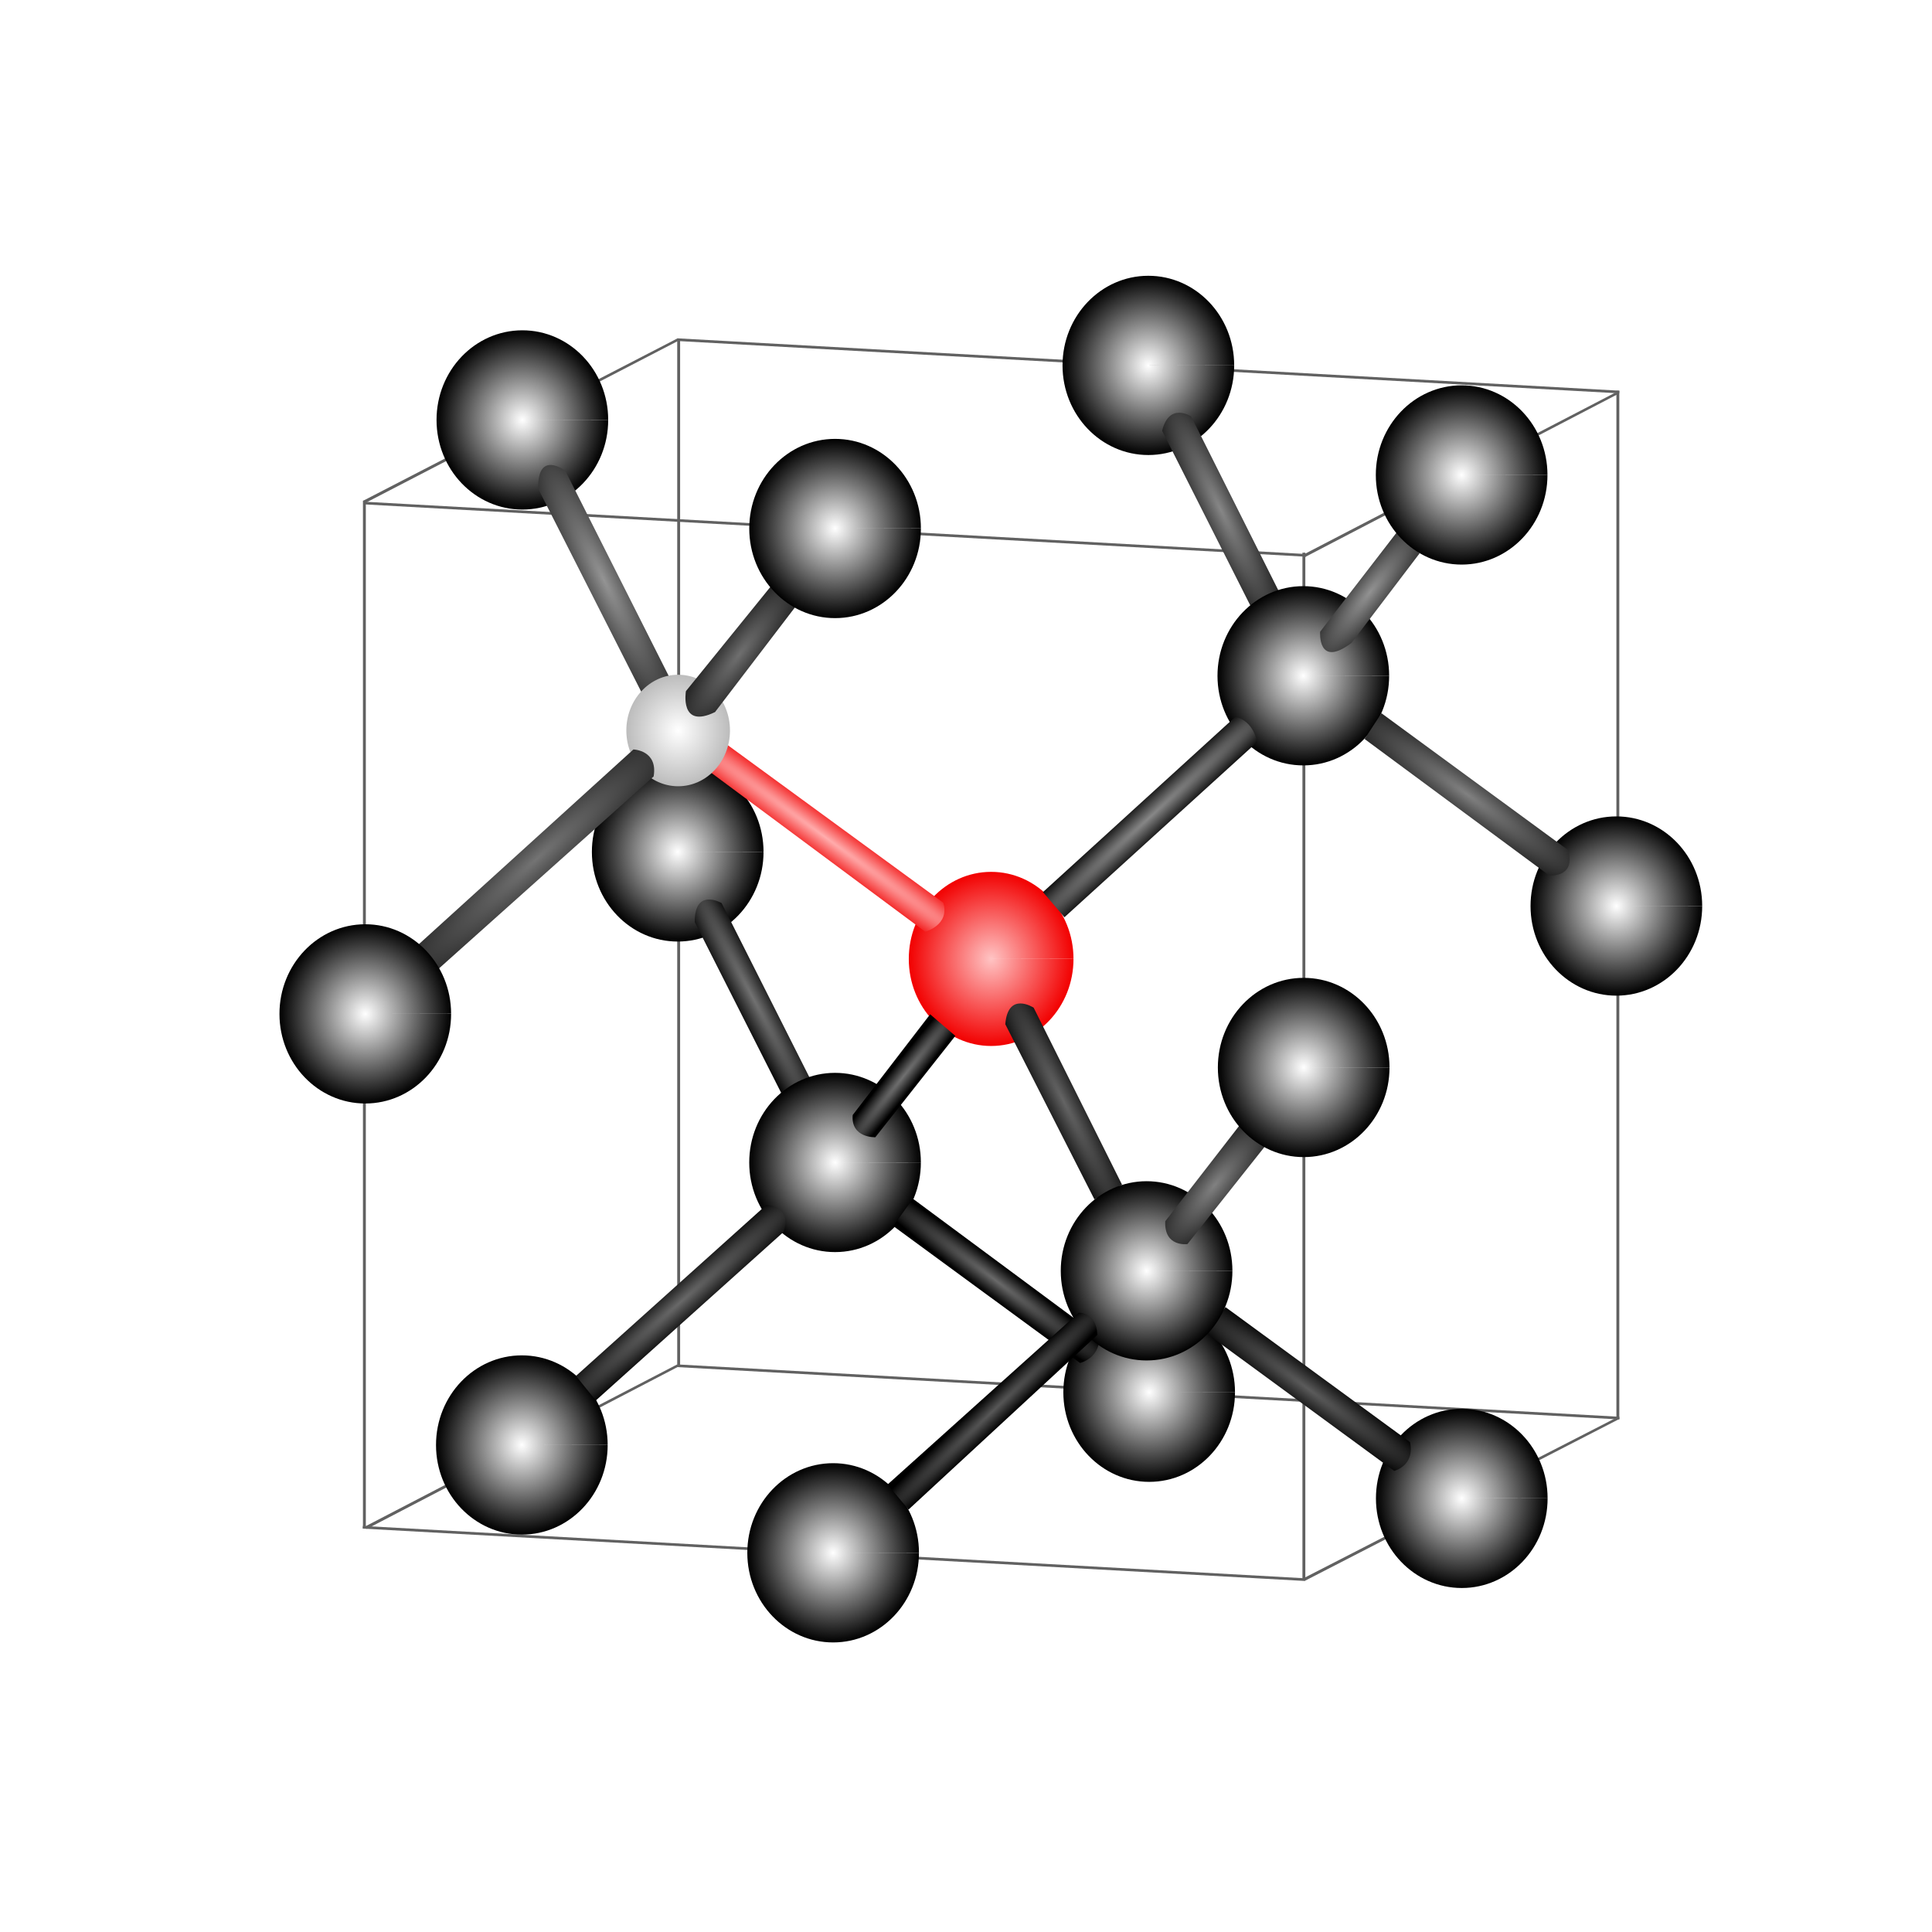
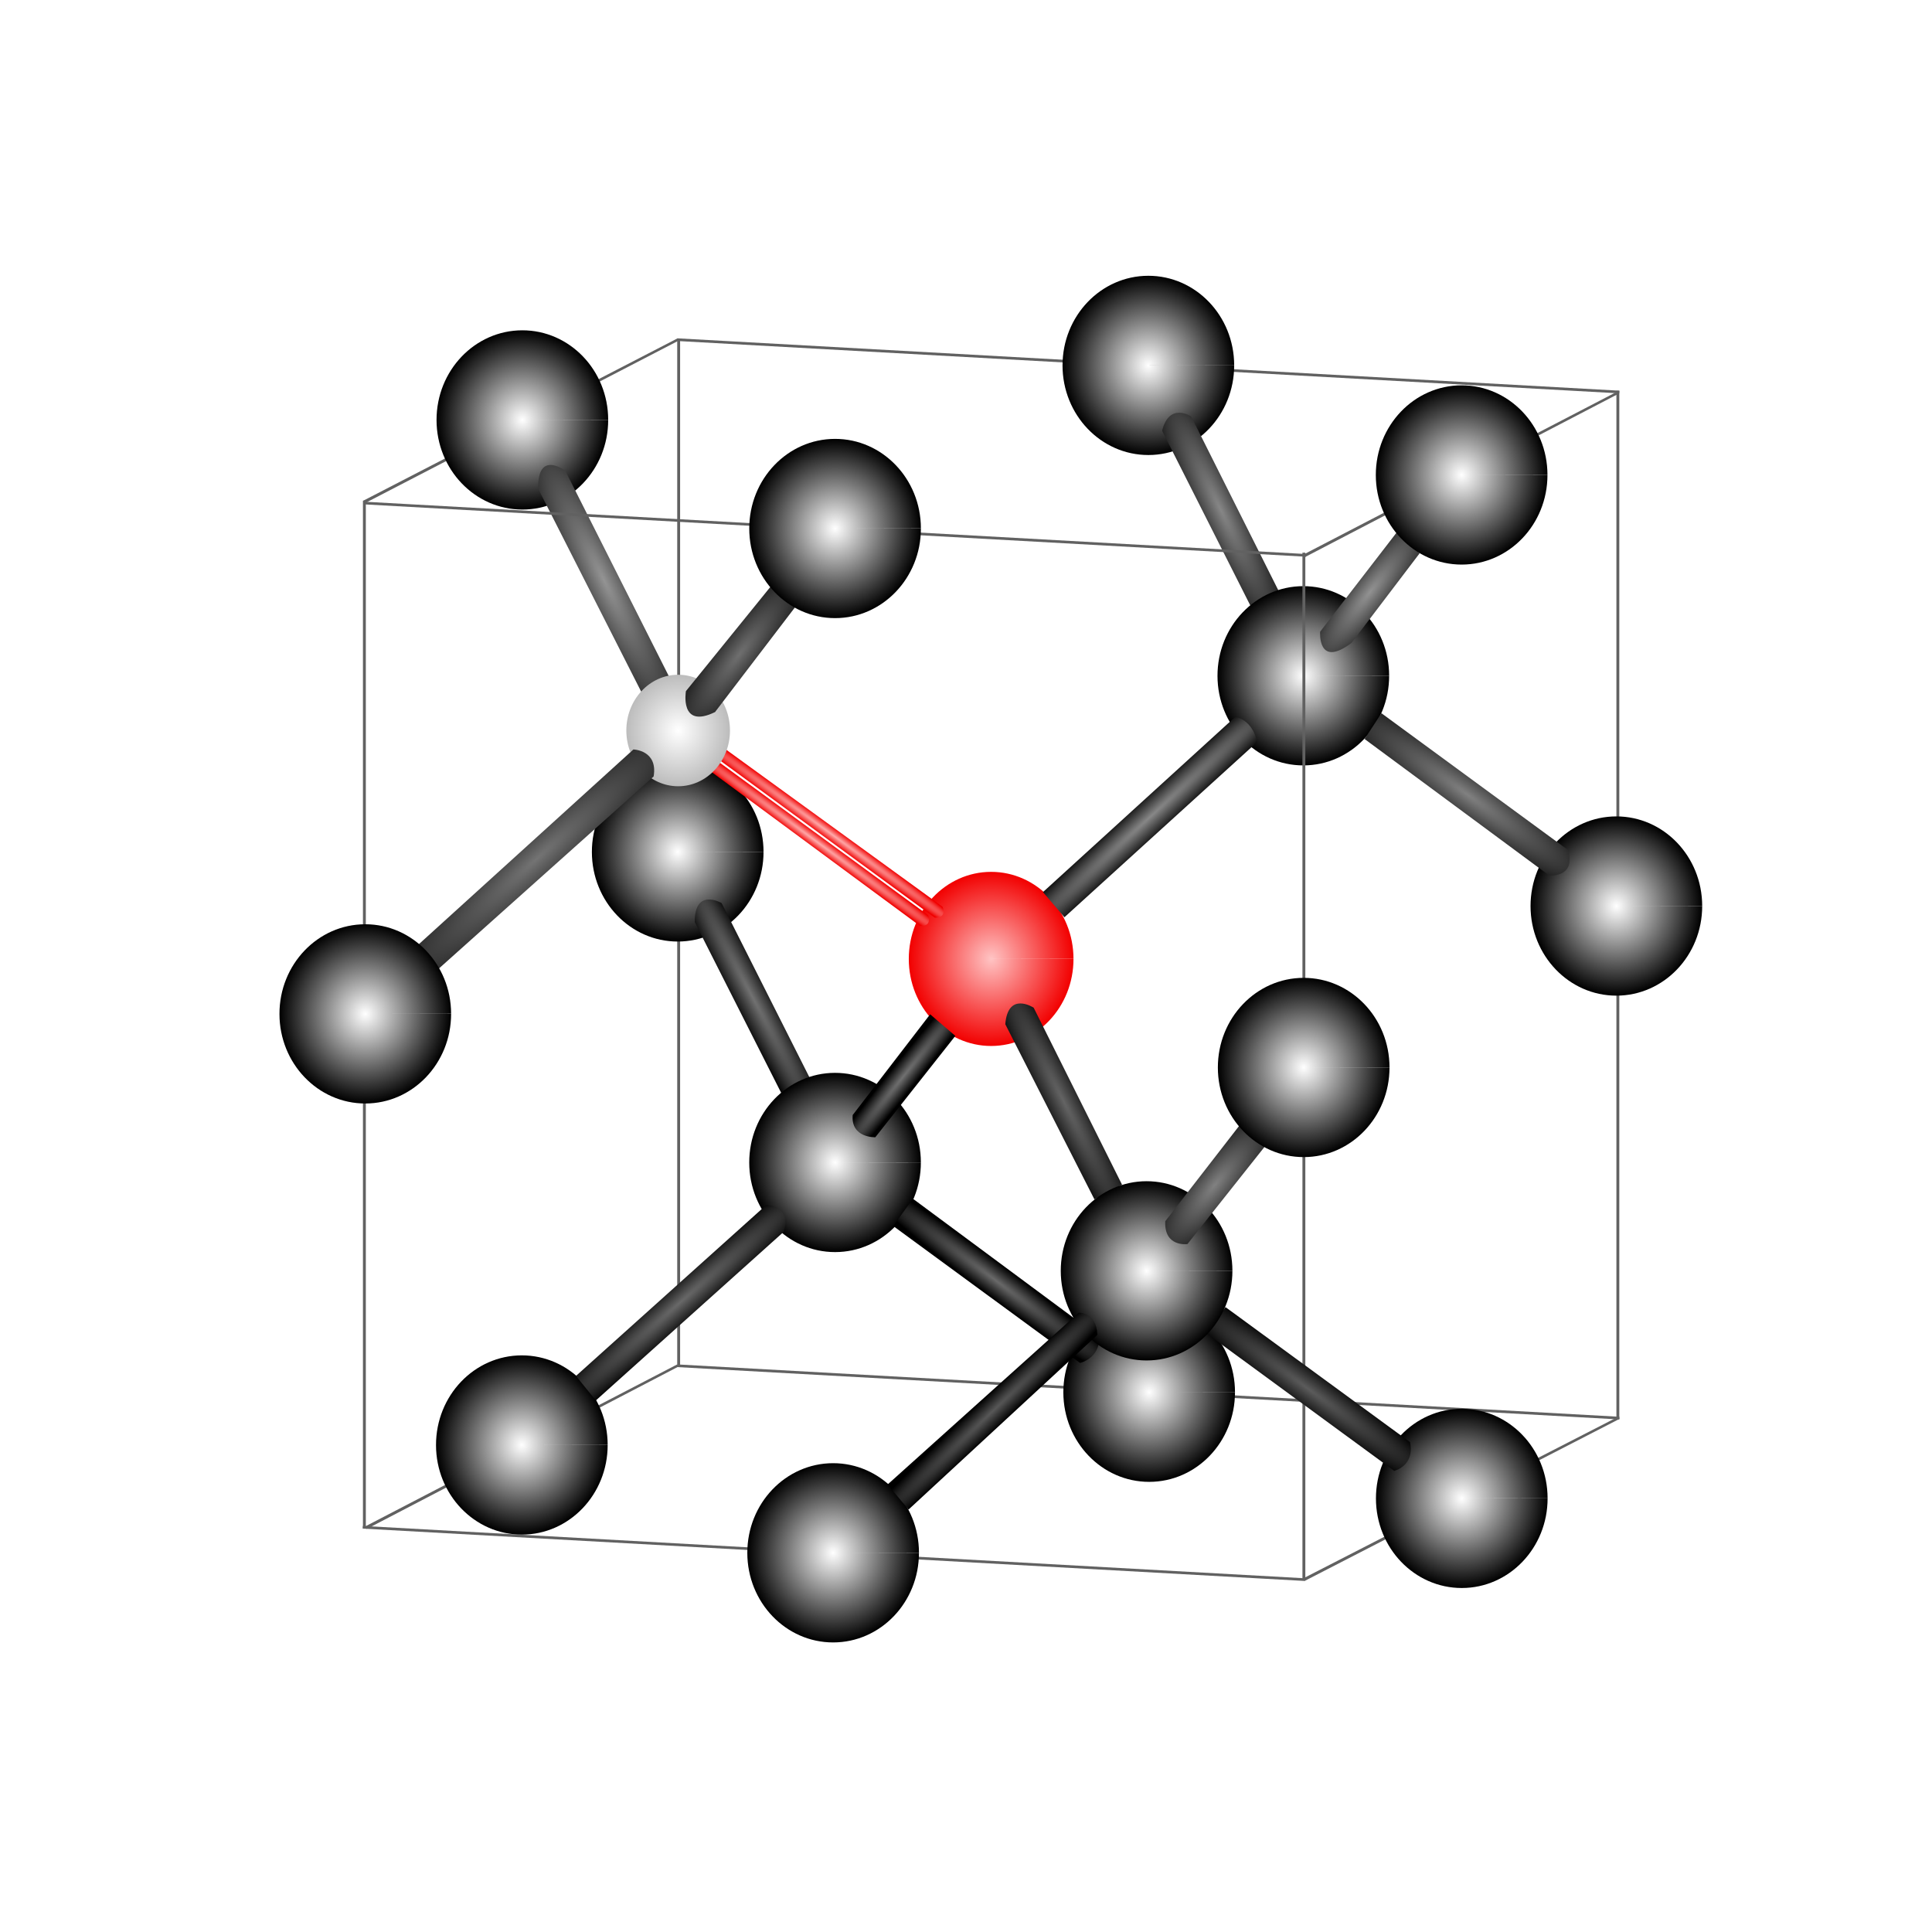
<svg xmlns="http://www.w3.org/2000/svg" xmlns:xlink="http://www.w3.org/1999/xlink" width="500" height="500" viewBox="0 0 132.292 132.292" version="1.1" id="svg96134">
  <defs id="defs96131">
+     <linearGradient id="linearGradient66565">
+       <stop style="stop-color:#ffabab;stop-opacity:1;" offset="0" id="stop66561" />
+       <stop style="stop-color:#f00000;stop-opacity:1;" offset="1" id="stop66563" />
+     </linearGradient>
    <radialGradient xlink:href="#linearGradient75510" id="radialGradient75512-5-54" cx="468.11" cy="43.287" fx="468.11" fy="43.287" r="0.991" gradientTransform="matrix(5.927354,0,0,6.189889,-2695.968,-172.6079)" gradientUnits="userSpaceOnUse" />
    <linearGradient id="linearGradient75510">
      <stop style="stop-color:#ffffff;stop-opacity:1;" offset="0" id="stop75506" />
      <stop style="stop-color:#000000;stop-opacity:1;" offset="1" id="stop75508" />
    </linearGradient>
    <radialGradient xlink:href="#linearGradient75510" id="radialGradient75512-5-6" cx="468.11" cy="43.287" fx="468.11" fy="43.287" r="0.991" gradientTransform="matrix(5.927354,0,0,6.189889,-2738.923,-168.996)" gradientUnits="userSpaceOnUse" />
    <radialGradient xlink:href="#linearGradient75510" id="radialGradient75512-5-30" cx="468.11" cy="43.287" fx="468.11" fy="43.287" r="0.991" gradientTransform="matrix(5.927354,0,0,6.189889,-2728.251,-209.6057)" gradientUnits="userSpaceOnUse" />
    <radialGradient xlink:href="#linearGradient75510" id="radialGradient75512-5-49" cx="468.11" cy="43.287" fx="468.11" fy="43.287" r="0.991" gradientTransform="matrix(5.927354,0,0,6.189889,-2738.887,-239.1862)" gradientUnits="userSpaceOnUse" />
    <radialGradient xlink:href="#linearGradient75510" id="radialGradient75512-5-26" cx="468.11" cy="43.287" fx="468.11" fy="43.287" r="0.991" gradientTransform="matrix(5.927354,0,0,6.189889,-2696.023,-242.9196)" gradientUnits="userSpaceOnUse" />
    <radialGradient xlink:href="#linearGradient88373" id="radialGradient88375" cx="25.164" cy="137.965" fx="25.164" fy="137.965" r="0.392" gradientTransform="matrix(-3.375157,1.790313,-21.48906,-40.51053,3101.172,5612.21)" gradientUnits="userSpaceOnUse" />
    <linearGradient id="linearGradient88373">
      <stop style="stop-color:#727272;stop-opacity:1;" offset="0" id="stop88369" />
      <stop style="stop-color:#000000;stop-opacity:1;" offset="1" id="stop88371" />
    </linearGradient>
    <radialGradient xlink:href="#linearGradient88419" id="radialGradient88421" cx="28.372" cy="134.63" fx="28.372" fy="134.63" r="0.399" gradientTransform="matrix(5.337,-2.561539,14.3667,29.93219,-2002.038,-3922.23)" gradientUnits="userSpaceOnUse" />
    <linearGradient id="linearGradient88419">
      <stop style="stop-color:#878787;stop-opacity:1;" offset="0" id="stop88415" />
      <stop style="stop-color:#000000;stop-opacity:1;" offset="1" id="stop88417" />
    </linearGradient>
    <radialGradient xlink:href="#linearGradient88411" id="radialGradient88413" cx="24.151" cy="135.116" fx="24.151" fy="135.116" r="0.451" gradientTransform="matrix(5.974907,-2.948873,15.59952,31.60616,-2210.68,-4159.553)" gradientUnits="userSpaceOnUse" />
    <linearGradient id="linearGradient88411">
      <stop style="stop-color:#949494;stop-opacity:1;" offset="0" id="stop88407" />
      <stop style="stop-color:#000000;stop-opacity:1;" offset="1" id="stop88409" />
    </linearGradient>
    <radialGradient xlink:href="#linearGradient75510" id="radialGradient75512-5" cx="468.11" cy="43.287" fx="468.11" fy="43.287" r="0.991" gradientTransform="matrix(5.927354,0,0,6.189889,-2685.412,-221.6664)" gradientUnits="userSpaceOnUse" />
    <radialGradient xlink:href="#linearGradient75510" id="radialGradient75512-5-3" cx="468.11" cy="43.287" fx="468.11" fy="43.287" r="0.991" gradientTransform="matrix(5.927354,0,0,6.189889,-2663.976,-205.9011)" gradientUnits="userSpaceOnUse" />
    <radialGradient xlink:href="#linearGradient88435" id="radialGradient88437" cx="30.061" cy="136.583" fx="30.061" fy="136.583" r="0.702" gradientTransform="matrix(16.45239,11.86331,-2.062314,2.859981,-112.4311,-692.8456)" gradientUnits="userSpaceOnUse" />
    <linearGradient id="linearGradient88435">
      <stop style="stop-color:#818181;stop-opacity:1;" offset="0" id="stop88431" />
      <stop style="stop-color:#000000;stop-opacity:1;" offset="1" id="stop88433" />
    </linearGradient>
    <radialGradient xlink:href="#linearGradient75510" id="radialGradient75512-5-4" cx="468.11" cy="43.287" fx="468.11" fy="43.287" r="0.991" gradientTransform="matrix(5.927354,0,0,6.189889,-2717.608,-161.6128)" gradientUnits="userSpaceOnUse" />
    <radialGradient xlink:href="#linearGradient75510" id="radialGradient75512-5-5" cx="468.11" cy="43.287" fx="468.11" fy="43.287" r="0.991" gradientTransform="matrix(5.927354,0,0,6.189889,-2674.562,-165.3402)" gradientUnits="userSpaceOnUse" />
    <radialGradient xlink:href="#linearGradient75510" id="radialGradient75512-9-2" cx="468.11" cy="43.287" fx="468.11" fy="43.287" r="0.991" gradientTransform="matrix(5.927354,0,0,6.189889,-2717.476,-188.3411)" gradientUnits="userSpaceOnUse" />
    <radialGradient xlink:href="#linearGradient75430" id="radialGradient75432-3" cx="464.478" cy="46.423" fx="464.478" fy="46.423" r="0.951" gradientTransform="matrix(5.927354,0,0,6.266388,-2685.259,-225.2453)" gradientUnits="userSpaceOnUse" />
    <linearGradient id="linearGradient75430">
      <stop style="stop-color:#ffc4c4;stop-opacity:1;" offset="0" id="stop75426" />
      <stop style="stop-color:#f20000;stop-opacity:1;" offset="1" id="stop75428" />
-     </linearGradient>
-     <radialGradient xlink:href="#linearGradient75737" id="radialGradient75739-6" cx="462.566" cy="45.086" fx="462.566" fy="45.086" r="1.359" gradientTransform="matrix(0.6664548,-1.010015,21.8021,15.84658,-1234.636,-189.8651)" gradientUnits="userSpaceOnUse" />
-     <linearGradient id="linearGradient75737">
-       <stop style="stop-color:#ffadad;stop-opacity:1;" offset="0" id="stop75733" />
-       <stop style="stop-color:#f00000;stop-opacity:1;" offset="1" id="stop75735" />
    </linearGradient>
    <radialGradient xlink:href="#linearGradient73912" id="radialGradient73914-1" cx="460.822" cy="43.885" fx="460.822" fy="43.885" r="0.624" gradientTransform="matrix(5.682801,0,0,6.115511,-2572.325,-218.3592)" gradientUnits="userSpaceOnUse" />
    <linearGradient id="linearGradient73912">
      <stop style="stop-color:#ffffff;stop-opacity:1;" offset="0" id="stop73908" />
      <stop style="stop-color:#bcbcbc;stop-opacity:1;" offset="1" id="stop73910" />
    </linearGradient>
    <radialGradient xlink:href="#linearGradient88403" id="radialGradient88405" cx="25.078" cy="135.625" fx="25.078" fy="135.625" r="0.388" gradientTransform="matrix(5.132073,3.858304,-15.84842,21.07986,2071.372,-2910.898)" gradientUnits="userSpaceOnUse" />
    <linearGradient id="linearGradient88403">
      <stop style="stop-color:#6f6f6f;stop-opacity:1;" offset="0" id="stop88399" />
      <stop style="stop-color:#000000;stop-opacity:1;" offset="1" id="stop88401" />
    </linearGradient>
    <radialGradient xlink:href="#linearGradient88196" id="radialGradient88198" cx="26.836" cy="139.914" fx="26.836" fy="139.914" r="0.705" gradientTransform="matrix(-0.9278199,1.237966,-14.09225,-10.56138,2064.822,1532.168)" gradientUnits="userSpaceOnUse" />
    <linearGradient id="linearGradient88196">
      <stop style="stop-color:#6a6a6a;stop-opacity:1;" offset="0" id="stop88192" />
      <stop style="stop-color:#000000;stop-opacity:1;" offset="1" id="stop88194" />
    </linearGradient>
    <radialGradient xlink:href="#linearGradient88257" id="radialGradient88259" cx="28.974" cy="140.655" fx="28.974" fy="140.655" r="0.701" gradientTransform="matrix(-1.307921,1.786498,-15.58203,-11.40744,2319.177,1647.857)" gradientUnits="userSpaceOnUse" />
    <linearGradient id="linearGradient88257">
      <stop style="stop-color:#5c5c5c;stop-opacity:1;" offset="0" id="stop88253" />
      <stop style="stop-color:#000000;stop-opacity:1;" offset="1" id="stop88255" />
    </linearGradient>
    <radialGradient xlink:href="#linearGradient88267" id="radialGradient88269" cx="24.671" cy="140.063" fx="24.671" fy="140.063" r="0.713" gradientTransform="matrix(1.438331,1.641007,-17.72517,15.53546,2493.72,-2127.236)" gradientUnits="userSpaceOnUse" />
    <linearGradient id="linearGradient88267">
      <stop style="stop-color:#696969;stop-opacity:1;" offset="0" id="stop88263" />
      <stop style="stop-color:#000000;stop-opacity:1;" offset="1" id="stop88265" />
    </linearGradient>
    <radialGradient xlink:href="#linearGradient88427" id="radialGradient88429" cx="29.395" cy="135.199" fx="29.395" fy="135.199" r="0.341" gradientTransform="matrix(5.534097,4.272227,-17.64295,22.8533,2316.432,-3174.767)" gradientUnits="userSpaceOnUse" />
    <linearGradient id="linearGradient88427">
      <stop style="stop-color:#929292;stop-opacity:1;" offset="0" id="stop88423" />
      <stop style="stop-color:#000000;stop-opacity:1;" offset="1" id="stop88425" />
    </linearGradient>
    <radialGradient xlink:href="#linearGradient75510" id="radialGradient75512-5-8" cx="468.11" cy="43.287" fx="468.11" fy="43.287" r="0.991" gradientTransform="matrix(5.927354,0,0,6.189889,-2717.475,-231.7521)" gradientUnits="userSpaceOnUse" />
    <radialGradient xlink:href="#linearGradient88395" id="radialGradient88397" cx="23.688" cy="137.027" fx="23.688" fy="137.027" r="0.806" gradientTransform="matrix(18.6395,-16.79745,2.861369,3.175046,-796.8797,21.66013)" gradientUnits="userSpaceOnUse" />
    <linearGradient id="linearGradient88395">
      <stop style="stop-color:#747474;stop-opacity:1;" offset="0" id="stop88391" />
      <stop style="stop-color:#000000;stop-opacity:1;" offset="1" id="stop88393" />
    </linearGradient>
    <radialGradient xlink:href="#linearGradient75510" id="radialGradient75512-5-52" cx="468.11" cy="43.287" fx="468.11" fy="43.287" r="0.991" gradientTransform="matrix(5.927354,0,0,6.189889,-2749.643,-198.5159)" gradientUnits="userSpaceOnUse" />
    <radialGradient xlink:href="#linearGradient75751" id="radialGradient75753-9" cx="466.3" cy="44.852" fx="466.3" fy="44.852" r="1.237" gradientTransform="matrix(0.7543441,0.9057974,-14.29823,13.11641,368.3053,-954.7296)" gradientUnits="userSpaceOnUse" />
    <linearGradient id="linearGradient75751">
      <stop style="stop-color:#888888;stop-opacity:1;" offset="0" id="stop75747" />
      <stop style="stop-color:#000000;stop-opacity:1;" offset="1" id="stop75749" />
    </linearGradient>
    <radialGradient xlink:href="#linearGradient75916" id="radialGradient75918-7" cx="463.457" cy="47.701" fx="463.457" fy="47.701" r="0.593" gradientTransform="matrix(1.173331,1.034402,-12.28781,15.35325,104.2438,-1138.095)" gradientUnits="userSpaceOnUse" />
    <linearGradient id="linearGradient75916">
      <stop style="stop-color:#717171;stop-opacity:1;" offset="0" id="stop75912" />
      <stop style="stop-color:#000000;stop-opacity:1;" offset="1" id="stop75914" />
    </linearGradient>
    <radialGradient xlink:href="#linearGradient88721" id="radialGradient88723" cx="27.298" cy="138.686" fx="27.298" fy="138.686" r="0.4" gradientTransform="matrix(-3.909629,1.995318,-16.96579,-33.24168,2532.47,4631.094)" gradientUnits="userSpaceOnUse" />
    <linearGradient id="linearGradient88721">
      <stop style="stop-color:#646464;stop-opacity:1;" offset="0" id="stop88717" />
      <stop style="stop-color:#000000;stop-opacity:1;" offset="1" id="stop88719" />
    </linearGradient>
    <radialGradient xlink:href="#linearGradient75510" id="radialGradient75512-1-6" cx="468.11" cy="43.287" fx="468.11" fy="43.287" r="0.991" gradientTransform="matrix(5.927354,0,0,6.189889,-2696.144,-180.9207)" gradientUnits="userSpaceOnUse" />
    <radialGradient xlink:href="#linearGradient88206" id="radialGradient88208" cx="26.813" cy="140.807" fx="26.813" fy="140.807" r="0.72" gradientTransform="matrix(1.012392,1.064159,-16.79774,15.98006,2406.069,-2182.002)" gradientUnits="userSpaceOnUse" />
    <linearGradient id="linearGradient88206">
      <stop style="stop-color:#585858;stop-opacity:1;" offset="0" id="stop88202" />
      <stop style="stop-color:#000000;stop-opacity:1;" offset="1" id="stop88204" />
    </linearGradient>
    <radialGradient xlink:href="#linearGradient88435" id="radialGradient88737" cx="28.335" cy="139.257" fx="28.335" fy="139.257" r="0.342" gradientTransform="matrix(5.811172,4.688943,-15.6571,19.40375,2098.902,-2753.834)" gradientUnits="userSpaceOnUse" />
    <radialGradient xlink:href="#linearGradient75510" id="radialGradient75512-5-9" cx="468.11" cy="43.287" fx="468.11" fy="43.287" r="0.991" gradientTransform="matrix(5.927354,0,0,6.189889,-2685.388,-194.8463)" gradientUnits="userSpaceOnUse" />
    <radialGradient xlink:href="#linearGradient75510" id="radialGradient75512-5-2" cx="468.11" cy="43.287" fx="468.11" fy="43.287" r="0.991" gradientTransform="matrix(5.927354,0,0,6.189889,-2674.571,-235.4176)" gradientUnits="userSpaceOnUse" />
+     <radialGradient xlink:href="#linearGradient66565" id="radialGradient66567" cx="56.344" cy="57.998" fx="56.344" fy="57.998" r="7.666" gradientTransform="matrix(1.763458,1.294335,-0.03722979,0.05072347,-41.25655,-18.22342)" gradientUnits="userSpaceOnUse" />
+     <radialGradient xlink:href="#linearGradient66565" id="radialGradient66567-7" cx="56.344" cy="57.998" fx="56.344" fy="57.998" r="7.666" gradientTransform="matrix(1.768358,1.287633,-0.03703702,0.0508644,-40.56726,-18.39593)" gradientUnits="userSpaceOnUse" />
  </defs>
  <g id="layer1">
    <path style="fill:#616161;fill-opacity:1;stroke-width:2.646;stroke-linecap:butt;stroke-linejoin:round" d="m 89.248,37.975 21.351,-11.087 0.218,0.08 -21.451,11.173 z" id="path88916-2" />
    <path style="fill:#616161;fill-opacity:1;stroke-width:2.657;stroke-linecap:butt;stroke-linejoin:round" d="m 24.869,34.288 21.5,-11.106 0.22,0.08 -21.601,11.192 z" id="path88916-6" />
    <path style="fill:#616161;fill-opacity:1;stroke-width:2.646;stroke-linecap:butt;stroke-linejoin:round" d="m 24.991,104.529 21.351,-11.087 0.218,0.08 -21.451,11.173 z" id="path88916-1" />
-     <rect style="fill:#616161;fill-opacity:1;stroke-width:2.547;stroke-linecap:butt;stroke-linejoin:round" id="rect88792-7-1" width="0.183" height="64.609" x="32.916" y="-91.375" transform="matrix(-0.0547639,0.9984993,-0.9984593,-0.05548938,0,0)" />
    <rect style="fill:#616161;fill-opacity:1;stroke-width:2.547;stroke-linecap:butt;stroke-linejoin:round" id="rect88792-7-7" width="0.183" height="64.609" x="20.557" y="-112.184" transform="matrix(-0.0547639,0.9984993,-0.9984593,-0.05548938,0,0)" />
    <rect style="fill:#616161;fill-opacity:1;stroke-width:2.547;stroke-linecap:butt;stroke-linejoin:round" id="rect88792-7-2" width="0.183" height="64.609" x="90.71" y="-116.036" transform="matrix(-0.0547639,0.9984993,-0.9984593,-0.05548938,0,0)" />
-     <rect style="fill:#616161;fill-opacity:1;stroke-width:2.765;stroke-linecap:butt;stroke-linejoin:round" id="rect88792-0" width="0.198" height="70.369" x="89.183" y="37.844" />
    <rect style="fill:#616161;fill-opacity:1;stroke-width:2.765;stroke-linecap:butt;stroke-linejoin:round" id="rect88792-4" width="0.198" height="70.369" x="110.682" y="26.76" />
    <rect style="fill:#616161;fill-opacity:1;stroke-width:2.765;stroke-linecap:butt;stroke-linejoin:round" id="rect88792-8" width="0.198" height="70.369" x="46.372" y="23.189" />
    <rect style="fill:#616161;fill-opacity:1;stroke-width:2.547;stroke-linecap:butt;stroke-linejoin:round" id="rect88792-7" width="0.183" height="64.609" x="102.947" y="-95.141" transform="matrix(-0.0547639,0.9984993,-0.9984593,-0.05548938,0,0)" />
    <path style="fill:url(#radialGradient75512-5-54);fill-opacity:1;stroke-width:1.607;stroke-linecap:butt;stroke-linejoin:round" id="path75504-2-5" d="m 84.565,95.332 a 5.876,6.137 0 0 1 -5.874,6.137 5.876,6.137 0 0 1 -5.879,-6.131 5.876,6.137 0 0 1 5.869,-6.142 5.876,6.137 0 0 1 5.884,6.126 l -5.876,0.011 z" />
    <path style="fill:url(#radialGradient75512-5-6);fill-opacity:1;stroke-width:1.607;stroke-linecap:butt;stroke-linejoin:round" id="path75504-2-74" d="m 41.609,98.944 a 5.876,6.137 0 0 1 -5.874,6.137 5.876,6.137 0 0 1 -5.879,-6.131 5.876,6.137 0 0 1 5.869,-6.142 5.876,6.137 0 0 1 5.884,6.126 l -5.876,0.011 z" />
    <path style="fill:url(#radialGradient75512-5-30);fill-opacity:1;stroke-width:1.607;stroke-linecap:butt;stroke-linejoin:round" id="path75504-2-68" d="m 52.282,58.334 a 5.876,6.137 0 0 1 -5.874,6.137 5.876,6.137 0 0 1 -5.879,-6.131 5.876,6.137 0 0 1 5.869,-6.142 5.876,6.137 0 0 1 5.884,6.126 l -5.876,0.011 z" />
    <path style="fill:url(#radialGradient75512-5-49);fill-opacity:1;stroke-width:1.607;stroke-linecap:butt;stroke-linejoin:round" id="path75504-2-689" d="m 41.645,28.754 a 5.876,6.137 0 0 1 -5.874,6.137 5.876,6.137 0 0 1 -5.879,-6.131 5.876,6.137 0 0 1 5.869,-6.142 5.876,6.137 0 0 1 5.884,6.126 l -5.876,0.011 z" />
    <path style="fill:url(#radialGradient75512-5-26);fill-opacity:1;stroke-width:1.607;stroke-linecap:butt;stroke-linejoin:round" id="path75504-2-95" d="m 84.509,25.02 a 5.876,6.137 0 0 1 -5.874,6.137 5.876,6.137 0 0 1 -5.879,-6.131 5.876,6.137 0 0 1 5.869,-6.142 5.876,6.137 0 0 1 5.884,6.126 l -5.876,0.011 z" />
    <path style="fill:url(#radialGradient88375);fill-opacity:1;stroke-width:2.646;stroke-linecap:butt;stroke-linejoin:round" d="m 47.574,63.14 c -0.02,-2.381 1.836,-1.303 1.836,-1.303 l 6.008,11.918 -1.924,1.084 z" id="path88367" />
    <path style="fill:url(#radialGradient88421);fill-opacity:1;stroke-width:2.646;stroke-linecap:butt;stroke-linejoin:round" d="m 79.575,29.496 c 0.492,-1.988 1.991,-0.977 1.991,-0.977 l 5.998,11.965 -1.945,0.985 z" id="path88381" />
    <path style="fill:url(#radialGradient88413);fill-opacity:1;stroke-width:2.646;stroke-linecap:butt;stroke-linejoin:round" d="m 36.853,33.468 c -0.06,-2.703 1.857,-1.229 1.857,-1.229 l 7.159,14.202 -1.838,1.168 z" id="path88389" />
    <rect style="fill:#616161;fill-opacity:1;stroke-width:2.765;stroke-linecap:butt;stroke-linejoin:round" id="rect88792" width="0.198" height="70.369" x="24.852" y="34.283" />
    <path style="fill:#616161;fill-opacity:1;stroke-width:2.647;stroke-linecap:butt;stroke-linejoin:round" d="m 89.216,108.089 21.489,-11.027 0.219,0.08 -21.59,11.112 z" id="path88916" />
    <path style="fill:url(#radialGradient75512-5);fill-opacity:1;stroke-width:1.607;stroke-linecap:butt;stroke-linejoin:round" id="path75504-2" d="m 95.12,46.273 a 5.876,6.137 0 0 1 -5.874,6.137 5.876,6.137 0 0 1 -5.879,-6.131 5.876,6.137 0 0 1 5.869,-6.142 5.876,6.137 0 0 1 5.884,6.126 l -5.876,0.011 z" />
+     <rect style="fill:#616161;fill-opacity:1;stroke-width:2.547;stroke-linecap:butt;stroke-linejoin:round" id="rect88792-7-1" width="0.183" height="64.609" x="32.916" y="-91.375" transform="matrix(-0.0547639,0.9984993,-0.9984593,-0.05548938,0,0)" />
    <path style="fill:url(#radialGradient75512-5-3);fill-opacity:1;stroke-width:1.607;stroke-linecap:butt;stroke-linejoin:round" id="path75504-2-2" d="m 116.556,62.039 a 5.876,6.137 0 0 1 -5.874,6.137 5.876,6.137 0 0 1 -5.879,-6.131 5.876,6.137 0 0 1 5.869,-6.142 5.876,6.137 0 0 1 5.884,6.126 l -5.876,0.011 z" />
    <path style="fill:url(#radialGradient88437);fill-opacity:1;stroke-width:2.646;stroke-linecap:butt;stroke-linejoin:round" d="m 93.439,50.603 12.651,9.353 c 0,0 -1.761,0.007 0,0 1.978,-0.008 1.262,-1.764 1.262,-1.764 l -12.76,-9.354 z" id="path88383" />
+     <rect style="fill:#616161;fill-opacity:1;stroke-width:2.765;stroke-linecap:butt;stroke-linejoin:round" id="rect88792-0" width="0.198" height="70.369" x="89.183" y="37.844" />
    <path style="fill:url(#radialGradient75512-5-4);fill-opacity:1;stroke-width:1.607;stroke-linecap:butt;stroke-linejoin:round" id="path75504-2-4" d="m 62.925,106.327 a 5.876,6.137 0 0 1 -5.874,6.137 5.876,6.137 0 0 1 -5.879,-6.131 5.876,6.137 0 0 1 5.869,-6.142 5.876,6.137 0 0 1 5.884,6.126 l -5.876,0.011 z" />
    <path style="fill:url(#radialGradient75512-5-5);fill-opacity:1;stroke-width:1.607;stroke-linecap:butt;stroke-linejoin:round" id="path75504-2-6" d="m 105.97,102.6 a 5.876,6.137 0 0 1 -5.874,6.137 5.876,6.137 0 0 1 -5.879,-6.131 5.876,6.137 0 0 1 5.869,-6.142 5.876,6.137 0 0 1 5.884,6.126 l -5.876,0.011 z" />
    <path style="fill:url(#radialGradient75512-9-2);fill-opacity:1;stroke-width:1.607;stroke-linecap:butt;stroke-linejoin:round" id="path75504-8-2" d="m 63.056,79.599 a 5.876,6.137 0 0 1 -5.874,6.137 5.876,6.137 0 0 1 -5.879,-6.131 5.876,6.137 0 0 1 5.869,-6.142 5.876,6.137 0 0 1 5.884,6.126 l -5.876,0.011 z" />
    <path style="fill:url(#radialGradient75432-3);fill-opacity:1;stroke-width:1.607;stroke-linecap:butt;stroke-linejoin:round" id="path73968-5" d="m 73.506,65.661 a 5.639,5.961 0 0 1 -5.636,5.961 5.639,5.961 0 0 1 -5.641,-5.956 5.639,5.961 0 0 1 5.631,-5.966 5.639,5.961 0 0 1 5.646,5.951 l -5.639,0.01 z" />
-     <path style="fill:url(#radialGradient75739-6);fill-opacity:1;stroke-width:1.607;stroke-linecap:butt;stroke-linejoin:round" d="m 64.591,61.811 c 0.462,1.536 -1.237,1.989 -1.237,1.989 l -14.79,-10.985 1.233,-1.817 z" id="path75627-9" />
+     <path style="fill:url(#radialGradient66567);fill-opacity:1;stroke-width:0.265" d="m 48.278,52.534 14.713,10.864 c 0,0 -0.55,0.087 -0.021,0.003 0.929,0.059 0.574,-0.742 0.574,-0.742 L 48.78,51.856 Z" id="path66536" />
+     <path style="fill:url(#radialGradient66567-7);fill-opacity:1;stroke-width:0.265" d="m 49.236,52.021 14.754,10.808 c 0,0 -0.55,0.089 -0.021,0.003 0.929,0.055 0.571,-0.745 0.571,-0.745 L 49.735,51.341 Z" id="path66536-0" />
    <ellipse style="fill:url(#radialGradient73914-1);fill-opacity:1;stroke-width:1.573;stroke-linecap:butt;stroke-linejoin:round" id="path73881-2" cx="46.436" cy="50.021" rx="3.548" ry="3.818" />
    <path style="fill:url(#radialGradient88405);fill-opacity:1;stroke-width:2.646;stroke-linecap:butt;stroke-linejoin:round" d="m 52.774,40.16 1.735,1.331 -5.548,7.267 c 0,0 0.782,-0.383 0,0 -2.452,1.2 -1.992,-1.435 -1.992,-1.435 z" id="path88387" />
    <path style="fill:url(#radialGradient88198);fill-opacity:1;stroke-width:2.646;stroke-linecap:butt;stroke-linejoin:round" d="m 61.166,83.953 c 1.344,-1.871 1.344,-1.871 1.344,-1.871 l 12.759,9.457 c 0,0 -0.05,-1.482 0,0 0.05,1.482 -1.314,1.787 -1.314,1.787 z" id="path88190" />
    <path style="fill:url(#radialGradient88259);fill-opacity:1;stroke-width:2.646;stroke-linecap:butt;stroke-linejoin:round" d="m 95.466,100.715 -12.88,-9.433 1.33,-1.778 12.632,9.243 c 0,0 -0.353,-1.627 0,0 0.353,1.627 -1.082,1.968 -1.082,1.968 z" id="path88251" />
    <path style="fill:url(#radialGradient88269);fill-opacity:1;stroke-width:2.646;stroke-linecap:butt;stroke-linejoin:round" d="m 39.439,94.216 1.36,1.68 12.862,-11.546 c 0,0 -0.692,2.021 0,0 0.597,-1.742 -1.178,-1.852 -1.178,-1.852 z" id="path88261" />
    <path style="fill:url(#radialGradient88429);fill-opacity:1;stroke-width:2.646;stroke-linecap:butt;stroke-linejoin:round" d="m 95.642,36.453 1.573,1.424 -4.665,6.139 c 0,0 2.95,-2.244 0,0 -2.349,1.786 -2.155,-0.76 -2.155,-0.76 z" id="path88379" />
    <path style="fill:url(#radialGradient75512-5-8);fill-opacity:1;stroke-width:1.607;stroke-linecap:butt;stroke-linejoin:round" id="path75504-2-1" d="m 63.058,36.188 a 5.876,6.137 0 0 1 -5.874,6.137 5.876,6.137 0 0 1 -5.879,-6.131 5.876,6.137 0 0 1 5.869,-6.142 5.876,6.137 0 0 1 5.884,6.126 l -5.876,0.011 z" />
    <path style="fill:url(#radialGradient88397);fill-opacity:1;stroke-width:2.646;stroke-linecap:butt;stroke-linejoin:round" d="m 28.667,64.665 1.343,1.692 14.746,-13.19 c 0,0 -0.309,1.804 0,0 0.309,-1.803 -1.385,-1.848 -1.385,-1.848 z" id="path88385" />
    <path style="fill:url(#radialGradient75512-5-52);fill-opacity:1;stroke-width:1.607;stroke-linecap:butt;stroke-linejoin:round" id="path75504-2-744" d="m 30.889,69.424 a 5.876,6.137 0 0 1 -5.874,6.137 5.876,6.137 0 0 1 -5.879,-6.131 5.876,6.137 0 0 1 5.869,-6.142 5.876,6.137 0 0 1 5.884,6.126 l -5.876,0.011 z" />
    <path style="fill:url(#radialGradient75753-9);fill-opacity:1;stroke-width:1.607;stroke-linecap:butt;stroke-linejoin:round" d="m 84.592,49.078 c 1.279,0.307 1.489,1.735 1.489,1.735 l -13.196,11.995 -1.468,-1.723 z" id="path75745-3" />
    <path style="fill:url(#radialGradient75918-7);fill-opacity:1;stroke-width:1.607;stroke-linecap:butt;stroke-linejoin:round" d="m 58.388,76.35 c -0.136,1.584 1.55,1.522 1.55,1.522 l 5.477,-6.94 -1.725,-1.478 z" id="path75910-7" />
    <path style="fill:url(#radialGradient88723);fill-opacity:1;stroke-width:2.646;stroke-linecap:butt;stroke-linejoin:round" d="m 68.837,70.132 c 0.183,-2.283 1.942,-1.131 1.942,-1.131 l 6.053,12.123 -1.891,1.004 z" id="path88715" />
    <path style="fill:url(#radialGradient75512-1-6);fill-opacity:1;stroke-width:1.607;stroke-linecap:butt;stroke-linejoin:round" id="path75504-3-0" d="m 84.388,87.019 a 5.876,6.137 0 0 1 -5.874,6.137 5.876,6.137 0 0 1 -5.879,-6.131 5.876,6.137 0 0 1 5.869,-6.142 5.876,6.137 0 0 1 5.884,6.126 l -5.876,0.011 z" />
    <path style="fill:url(#radialGradient88208);fill-opacity:1;stroke-width:2.646;stroke-linecap:butt;stroke-linejoin:round" d="m 60.777,101.65 c 1.434,1.716 1.434,1.716 1.434,1.716 l 12.932,-11.958 c 0,0 0.08,1.615 0,0 -0.08,-1.615 -1.287,-1.514 -1.287,-1.514 z" id="path88200" />
    <path style="fill:url(#radialGradient88737);fill-opacity:1;stroke-width:2.646;stroke-linecap:butt;stroke-linejoin:round" d="m 79.791,83.622 c -0.09,1.798 1.519,1.563 1.519,1.563 l 5.311,-6.696 -1.751,-1.422 z" id="path88729" />
    <path style="fill:url(#radialGradient75512-5-9);fill-opacity:1;stroke-width:1.607;stroke-linecap:butt;stroke-linejoin:round" id="path75504-2-9" d="m 95.145,73.094 a 5.876,6.137 0 0 1 -5.874,6.137 5.876,6.137 0 0 1 -5.879,-6.131 5.876,6.137 0 0 1 5.869,-6.142 5.876,6.137 0 0 1 5.884,6.126 l -5.876,0.011 z" />
    <path style="fill:url(#radialGradient75512-5-2);fill-opacity:1;stroke-width:1.607;stroke-linecap:butt;stroke-linejoin:round" id="path75504-2-7" d="m 105.961,32.522 a 5.876,6.137 0 0 1 -5.874,6.137 5.876,6.137 0 0 1 -5.879,-6.131 5.876,6.137 0 0 1 5.869,-6.142 5.876,6.137 0 0 1 5.884,6.126 l -5.876,0.011 z" />
  </g>
</svg>
